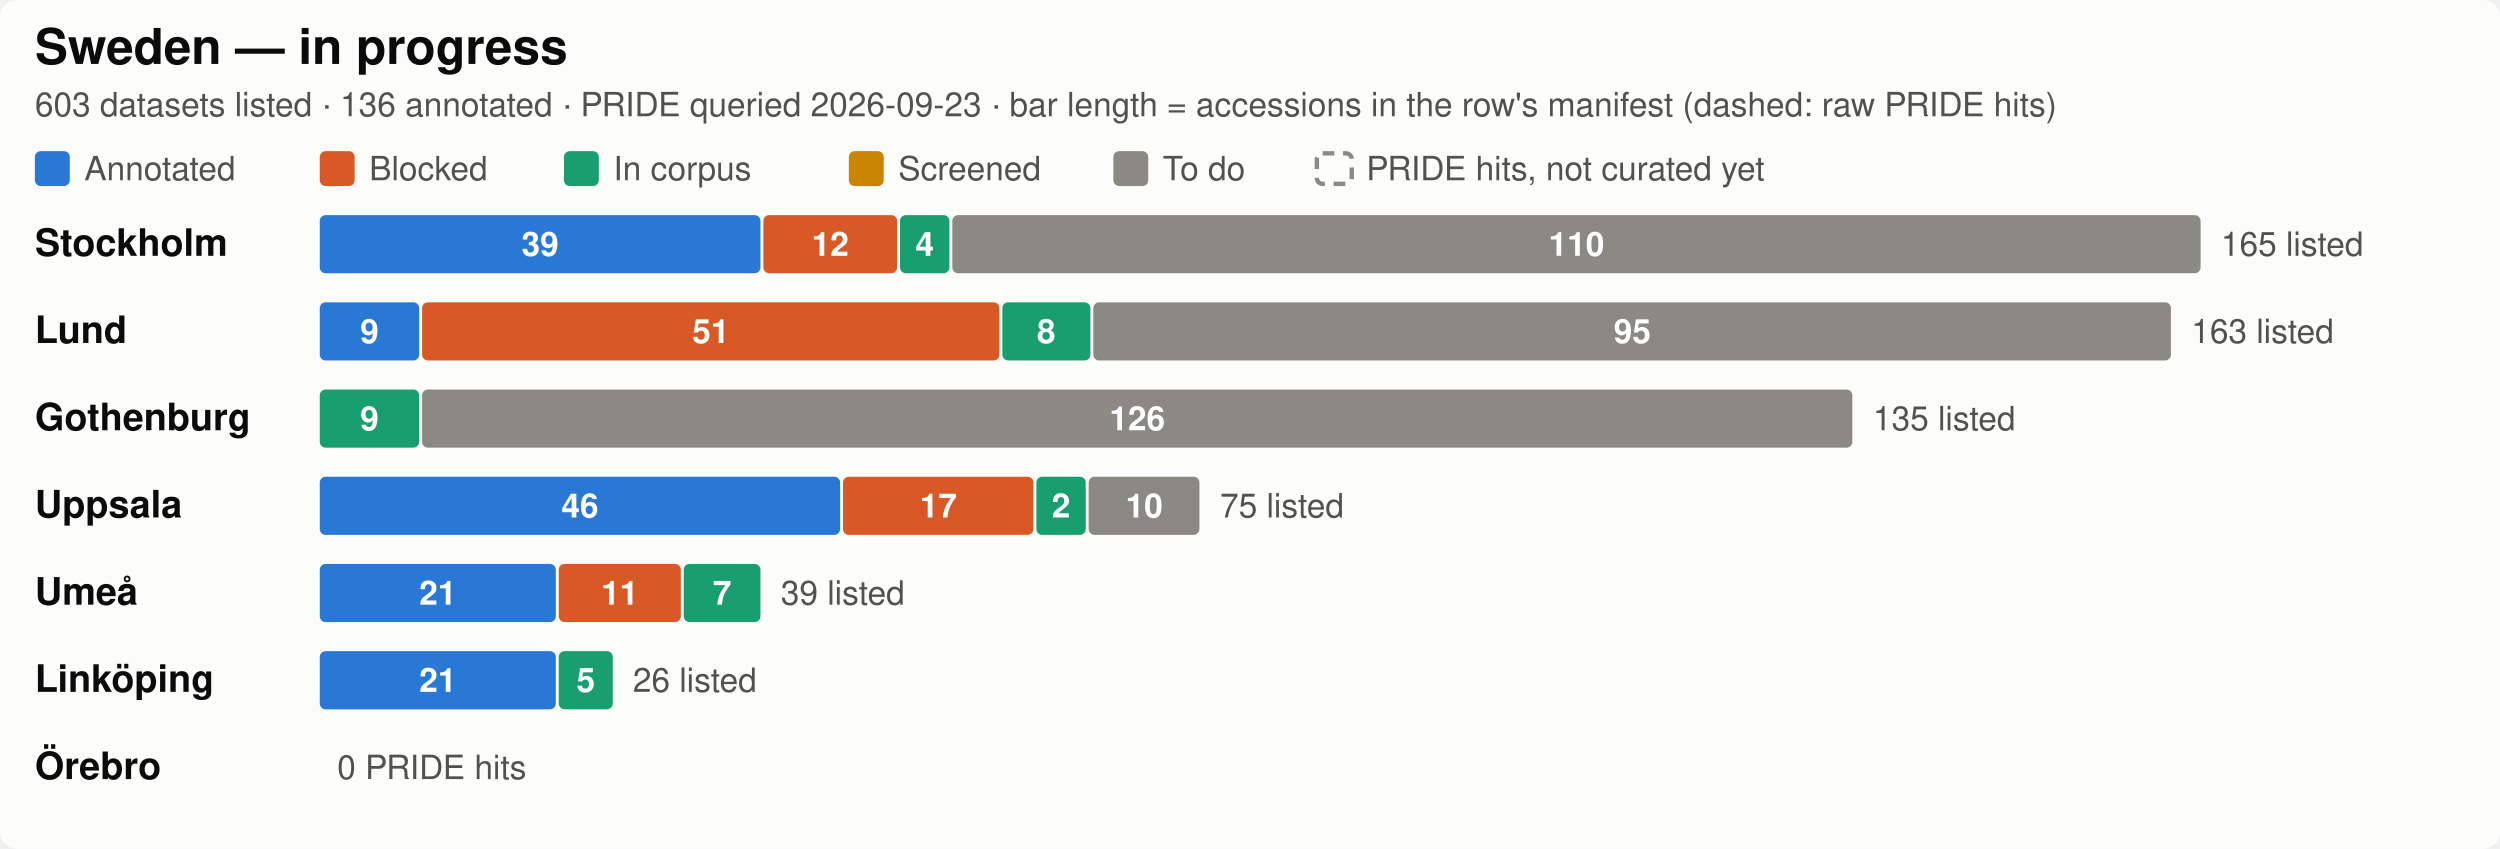
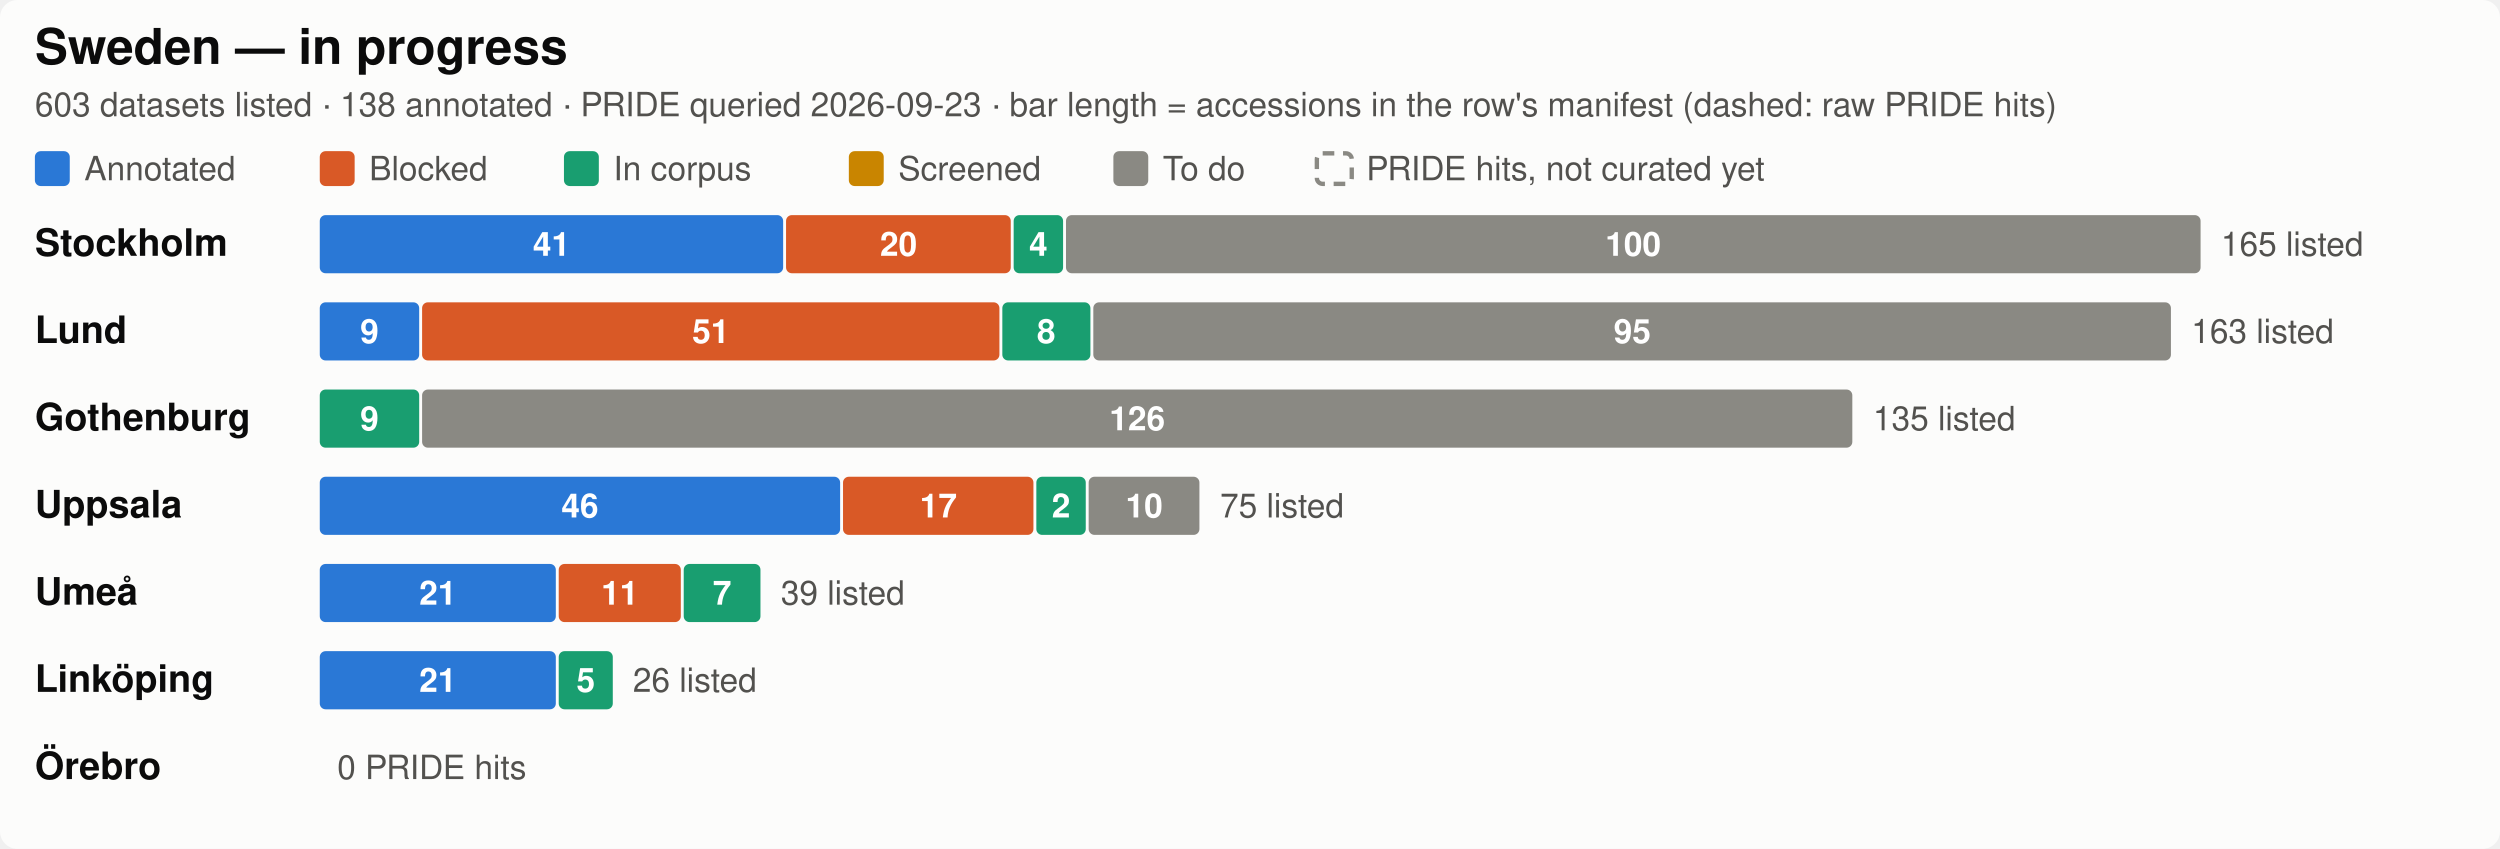
<svg xmlns="http://www.w3.org/2000/svg" width="860" height="292" viewBox="0 0 860 292" role="img" aria-label="Sweden SDRF progress by city">
  <style>
  .bg { fill: #fcfcfb; }
  .title { fill: #0b0b0b; font-size: 17px; font-weight: 600; }
  .city { fill: #0b0b0b; font-size: 13px; font-weight: 600; }
  .sub, .legend, .total { fill: #52514e; font-size: 11.5px; }
  .seg { font-size: 11.5px; font-weight: 600; fill: #ffffff; font-variant-numeric: tabular-nums; }
  .uncurated { fill: none; stroke: #8a8983; stroke-width: 1.5; stroke-dasharray: 4 3; }
  text { font-family: -apple-system, "Segoe UI", Helvetica, Arial, sans-serif; }
  .c-annotated { fill: #2a78d6; }
  .c-blocked { fill: #d95926; }
  .c-in_corpus { fill: #199e70; }
  .c-screened { fill: #c98500; }
  .c-todo { fill: #8a8983; }

  @media (prefers-color-scheme: dark) {
    .bg { fill: #1a1a19; }
    .title, .city { fill: #ffffff; }
    .sub, .legend, .total { fill: #c3c2b7; }
    .uncurated { stroke: #8f8e86; }
    .c-annotated { fill: #3987e5; }
    .c-blocked { fill: #d95926; }
    .c-in_corpus { fill: #199e70; }
    .c-screened { fill: #c98500; }
    .c-todo { fill: #6b6a65; }
  }
</style>
  <rect class="bg" width="860" height="292" rx="6" />
  <text class="title" x="12" y="22">Sweden — in progress</text>
-   <text class="sub" x="12" y="40">603 datasets listed · 136 annotated · PRIDE queried 2026-09-23 · bar length = accessions in the row's manifest (dashed: raw PRIDE hits)</text>
+   <text class="sub" x="12" y="40">603 datasets listed · 138 annotated · PRIDE queried 2026-09-23 · bar length = accessions in the row's manifest (dashed: raw PRIDE hits)</text>
  <rect class="c-annotated" fill="#2a78d6" x="12" y="52" width="12" height="12" rx="2" />
  <text class="legend" x="29" y="62">Annotated</text>
  <rect class="c-blocked" fill="#d95926" x="110" y="52" width="12" height="12" rx="2" />
  <text class="legend" x="127" y="62">Blocked</text>
  <rect class="c-in_corpus" fill="#199e70" x="194" y="52" width="12" height="12" rx="2" />
  <text class="legend" x="211" y="62">In corpus</text>
  <rect class="c-screened" fill="#c98500" x="292" y="52" width="12" height="12" rx="2" />
  <text class="legend" x="309" y="62">Screened</text>
  <rect class="c-todo" fill="#8a8983" x="383" y="52" width="12" height="12" rx="2" />
  <text class="legend" x="400" y="62">To do</text>
  <rect class="uncurated" fill="none" stroke="#8a8983" x="453" y="52.75" width="12" height="10.5" rx="2" />
  <text class="legend" x="470" y="62">PRIDE hits, not curated yet</text>
  <text class="city" x="12" y="88.0">Stockholm</text>
-   <rect class="c-annotated" fill="#2a78d6" x="110.0" y="74" width="151.6" height="20" rx="2" />
-   <text class="seg" x="185.8" y="88.0" text-anchor="middle">39</text>
-   <rect class="c-blocked" fill="#d95926" x="262.6" y="74" width="46.0" height="20" rx="2" />
-   <text class="seg" x="285.6" y="88.0" text-anchor="middle">12</text>
-   <rect class="c-in_corpus" fill="#199e70" x="309.6" y="74" width="17.0" height="20" rx="2" />
-   <text class="seg" x="318.1" y="88.0" text-anchor="middle">4</text>
-   <rect class="c-todo" fill="#8a8983" x="327.6" y="74" width="429.4" height="20" rx="2" />
-   <text class="seg" x="542.3" y="88.0" text-anchor="middle">110</text>
+   <rect class="c-annotated" fill="#2a78d6" x="110.0" y="74" width="159.4" height="20" rx="2" />
+   <text class="seg" x="189.7" y="88.0" text-anchor="middle">41</text>
+   <rect class="c-blocked" fill="#d95926" x="270.4" y="74" width="77.3" height="20" rx="2" />
+   <text class="seg" x="309.1" y="88.0" text-anchor="middle">20</text>
+   <rect class="c-in_corpus" fill="#199e70" x="348.7" y="74" width="17.0" height="20" rx="2" />
+   <text class="seg" x="357.2" y="88.0" text-anchor="middle">4</text>
+   <rect class="c-todo" fill="#8a8983" x="366.7" y="74" width="390.3" height="20" rx="2" />
+   <text class="seg" x="561.8" y="88.0" text-anchor="middle">100</text>
  <text class="total" x="764.0" y="88.0">165 listed</text>
  <text class="city" x="12" y="118.0">Lund</text>
  <rect class="c-annotated" fill="#2a78d6" x="110.0" y="104" width="34.2" height="20" rx="2" />
  <text class="seg" x="127.1" y="118.0" text-anchor="middle">9</text>
  <rect class="c-blocked" fill="#d95926" x="145.2" y="104" width="198.6" height="20" rx="2" />
  <text class="seg" x="244.5" y="118.0" text-anchor="middle">51</text>
  <rect class="c-in_corpus" fill="#199e70" x="344.8" y="104" width="30.3" height="20" rx="2" />
  <text class="seg" x="359.9" y="118.0" text-anchor="middle">8</text>
  <rect class="c-todo" fill="#8a8983" x="376.1" y="104" width="370.7" height="20" rx="2" />
  <text class="seg" x="561.5" y="118.0" text-anchor="middle">95</text>
  <text class="total" x="753.8" y="118.0">163 listed</text>
  <text class="city" x="12" y="148.0">Gothenburg</text>
  <rect class="c-in_corpus" fill="#199e70" x="110.0" y="134" width="34.2" height="20" rx="2" />
  <text class="seg" x="127.1" y="148.0" text-anchor="middle">9</text>
  <rect class="c-todo" fill="#8a8983" x="145.2" y="134" width="492.0" height="20" rx="2" />
  <text class="seg" x="391.2" y="148.0" text-anchor="middle">126</text>
  <text class="total" x="644.3" y="148.0">135 listed</text>
  <text class="city" x="12" y="178.0">Uppsala</text>
  <rect class="c-annotated" fill="#2a78d6" x="110.0" y="164" width="179.0" height="20" rx="2" />
  <text class="seg" x="199.5" y="178.0" text-anchor="middle">46</text>
  <rect class="c-blocked" fill="#d95926" x="290.0" y="164" width="65.5" height="20" rx="2" />
  <text class="seg" x="322.8" y="178.0" text-anchor="middle">17</text>
  <rect class="c-in_corpus" fill="#199e70" x="356.5" y="164" width="17.0" height="20" rx="2" />
  <text class="seg" x="365.0" y="178.0" text-anchor="middle">2</text>
  <rect class="c-todo" fill="#8a8983" x="374.5" y="164" width="38.1" height="20" rx="2" />
  <text class="seg" x="393.6" y="178.0" text-anchor="middle">10</text>
  <text class="total" x="419.7" y="178.0">75 listed</text>
  <text class="city" x="12" y="208.0">Umeå</text>
  <rect class="c-annotated" fill="#2a78d6" x="110.0" y="194" width="81.2" height="20" rx="2" />
  <text class="seg" x="150.6" y="208.0" text-anchor="middle">21</text>
  <rect class="c-blocked" fill="#d95926" x="192.2" y="194" width="42.0" height="20" rx="2" />
  <text class="seg" x="213.2" y="208.0" text-anchor="middle">11</text>
  <rect class="c-in_corpus" fill="#199e70" x="235.2" y="194" width="26.4" height="20" rx="2" />
  <text class="seg" x="248.4" y="208.0" text-anchor="middle">7</text>
  <text class="total" x="268.6" y="208.0">39 listed</text>
  <text class="city" x="12" y="238.0">Linköping</text>
  <rect class="c-annotated" fill="#2a78d6" x="110.0" y="224" width="81.2" height="20" rx="2" />
  <text class="seg" x="150.6" y="238.0" text-anchor="middle">21</text>
  <rect class="c-in_corpus" fill="#199e70" x="192.2" y="224" width="18.6" height="20" rx="2" />
  <text class="seg" x="201.5" y="238.0" text-anchor="middle">5</text>
  <text class="total" x="217.7" y="238.0">26 listed</text>
  <text class="city" x="12" y="268.0">Örebro</text>
  <text class="total" x="116.0" y="268.0">0 PRIDE hits</text>
</svg>
